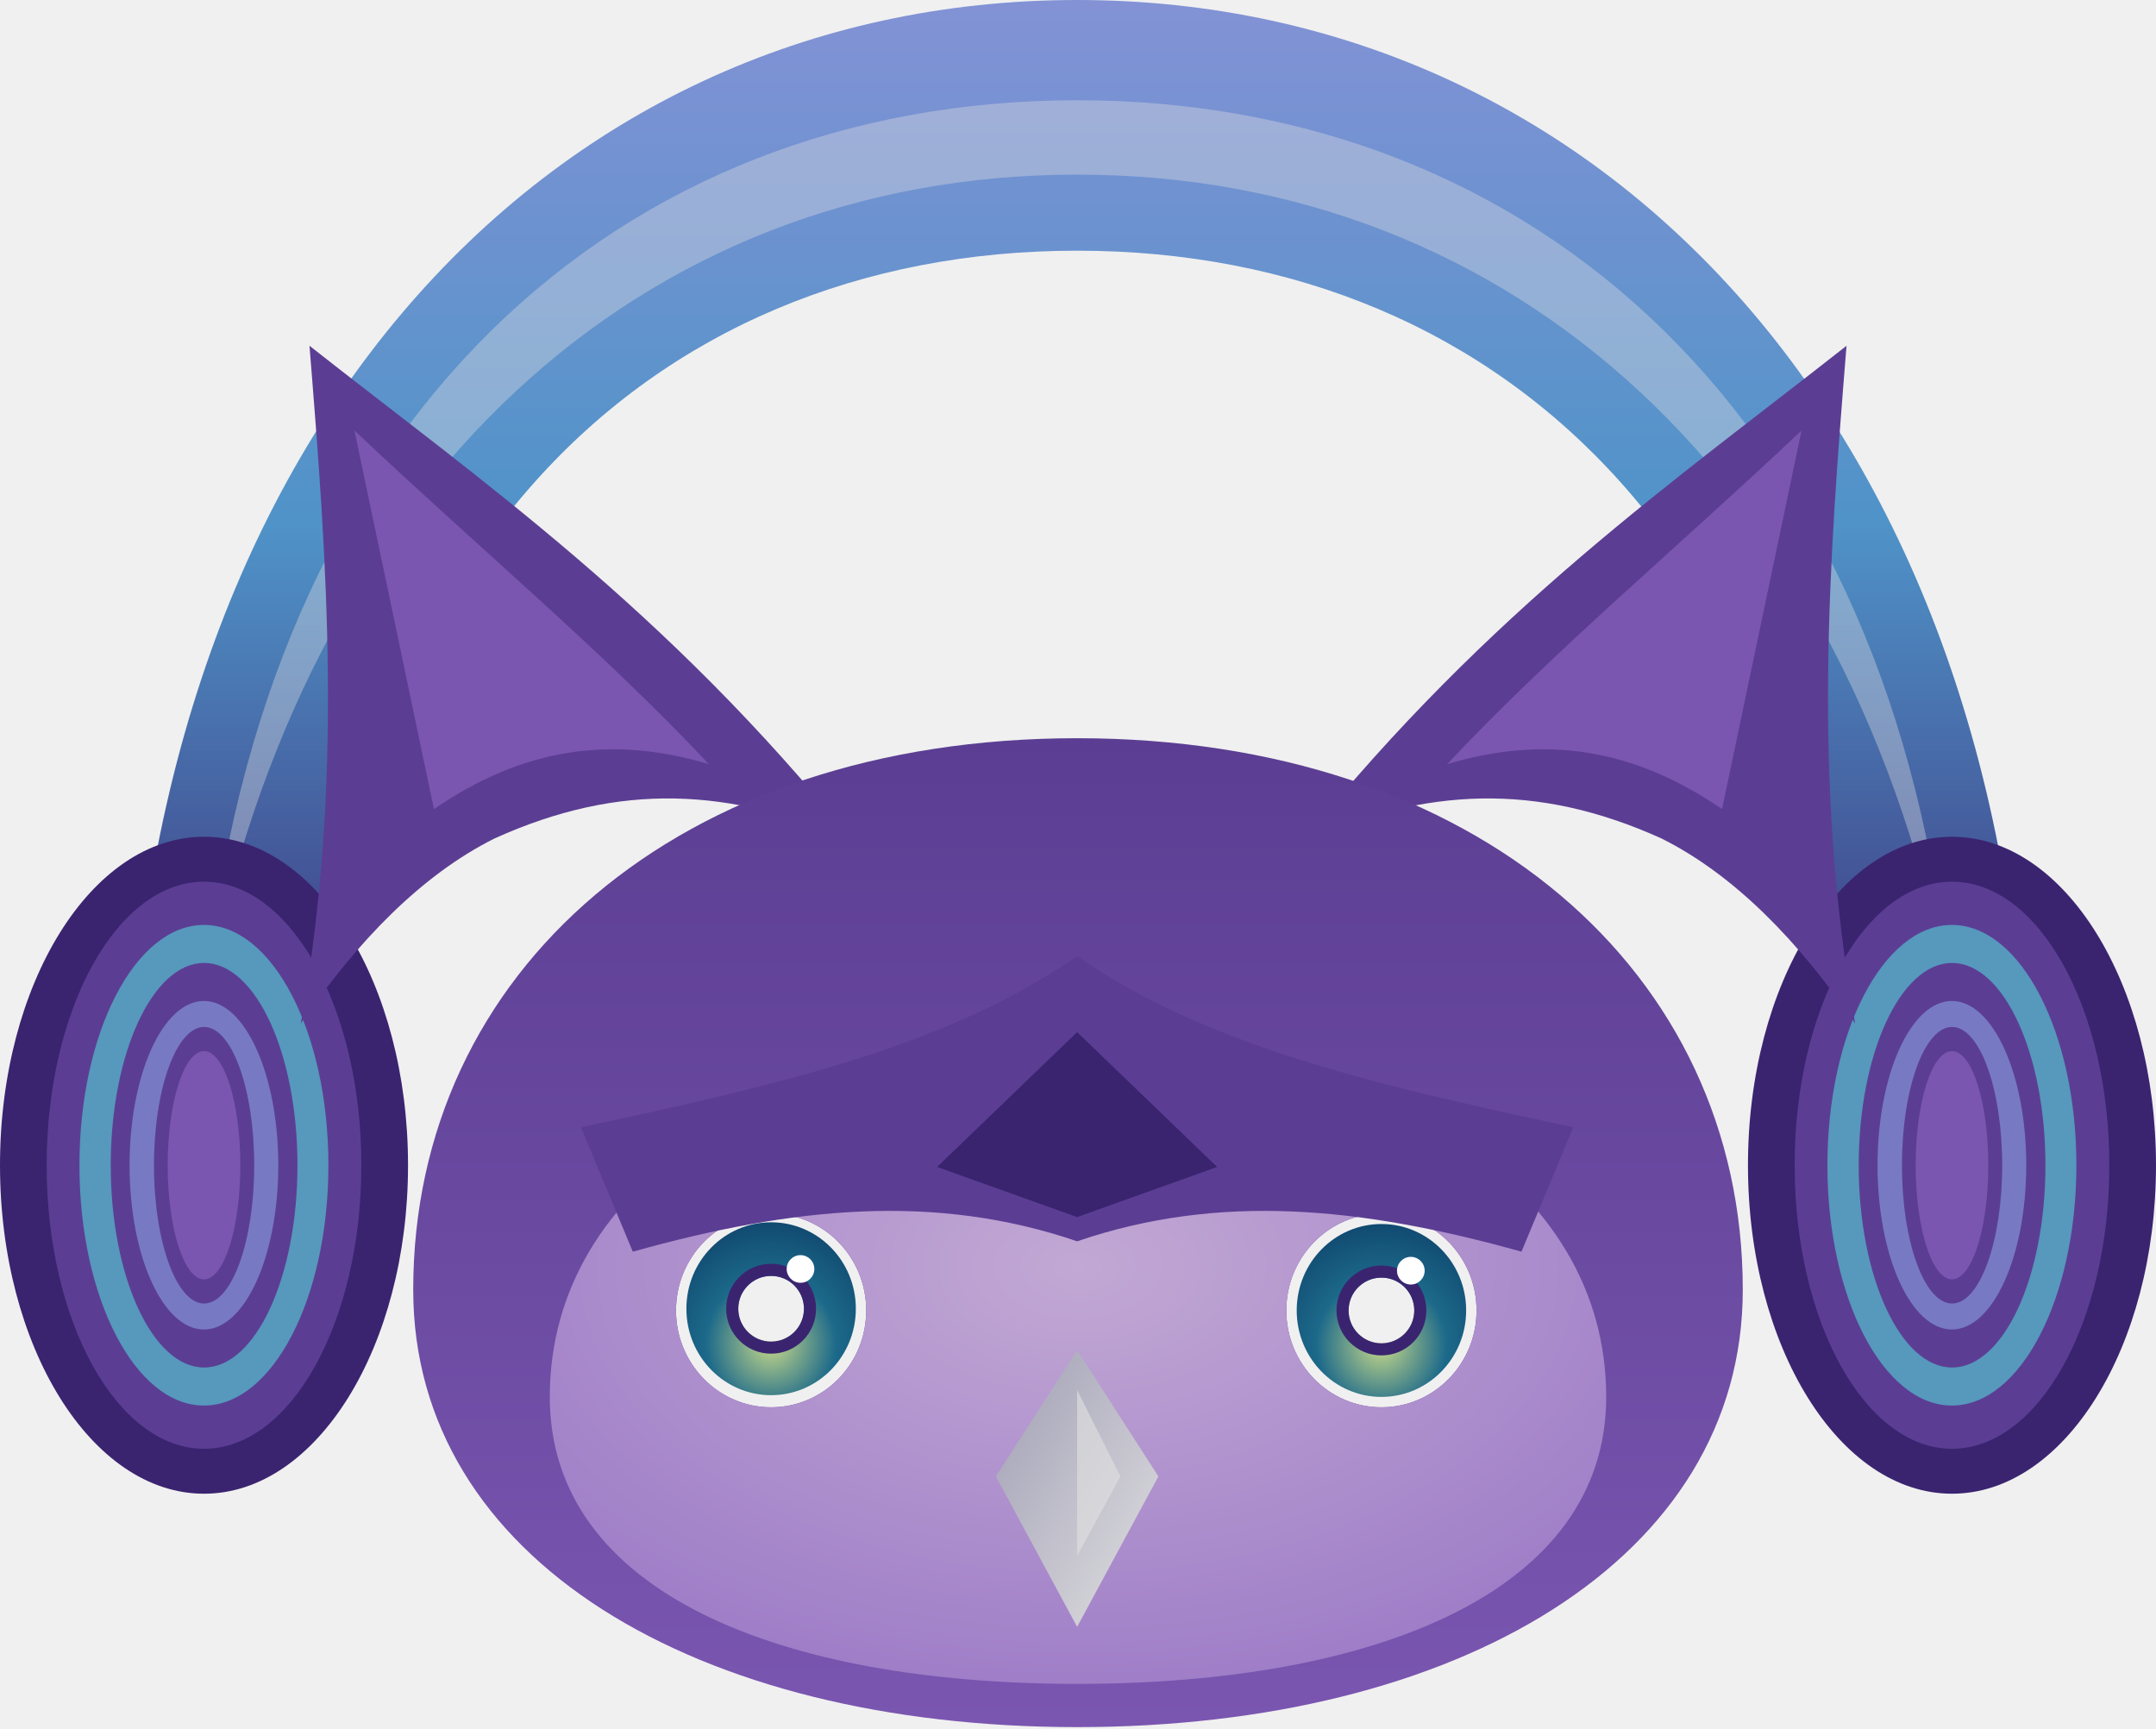
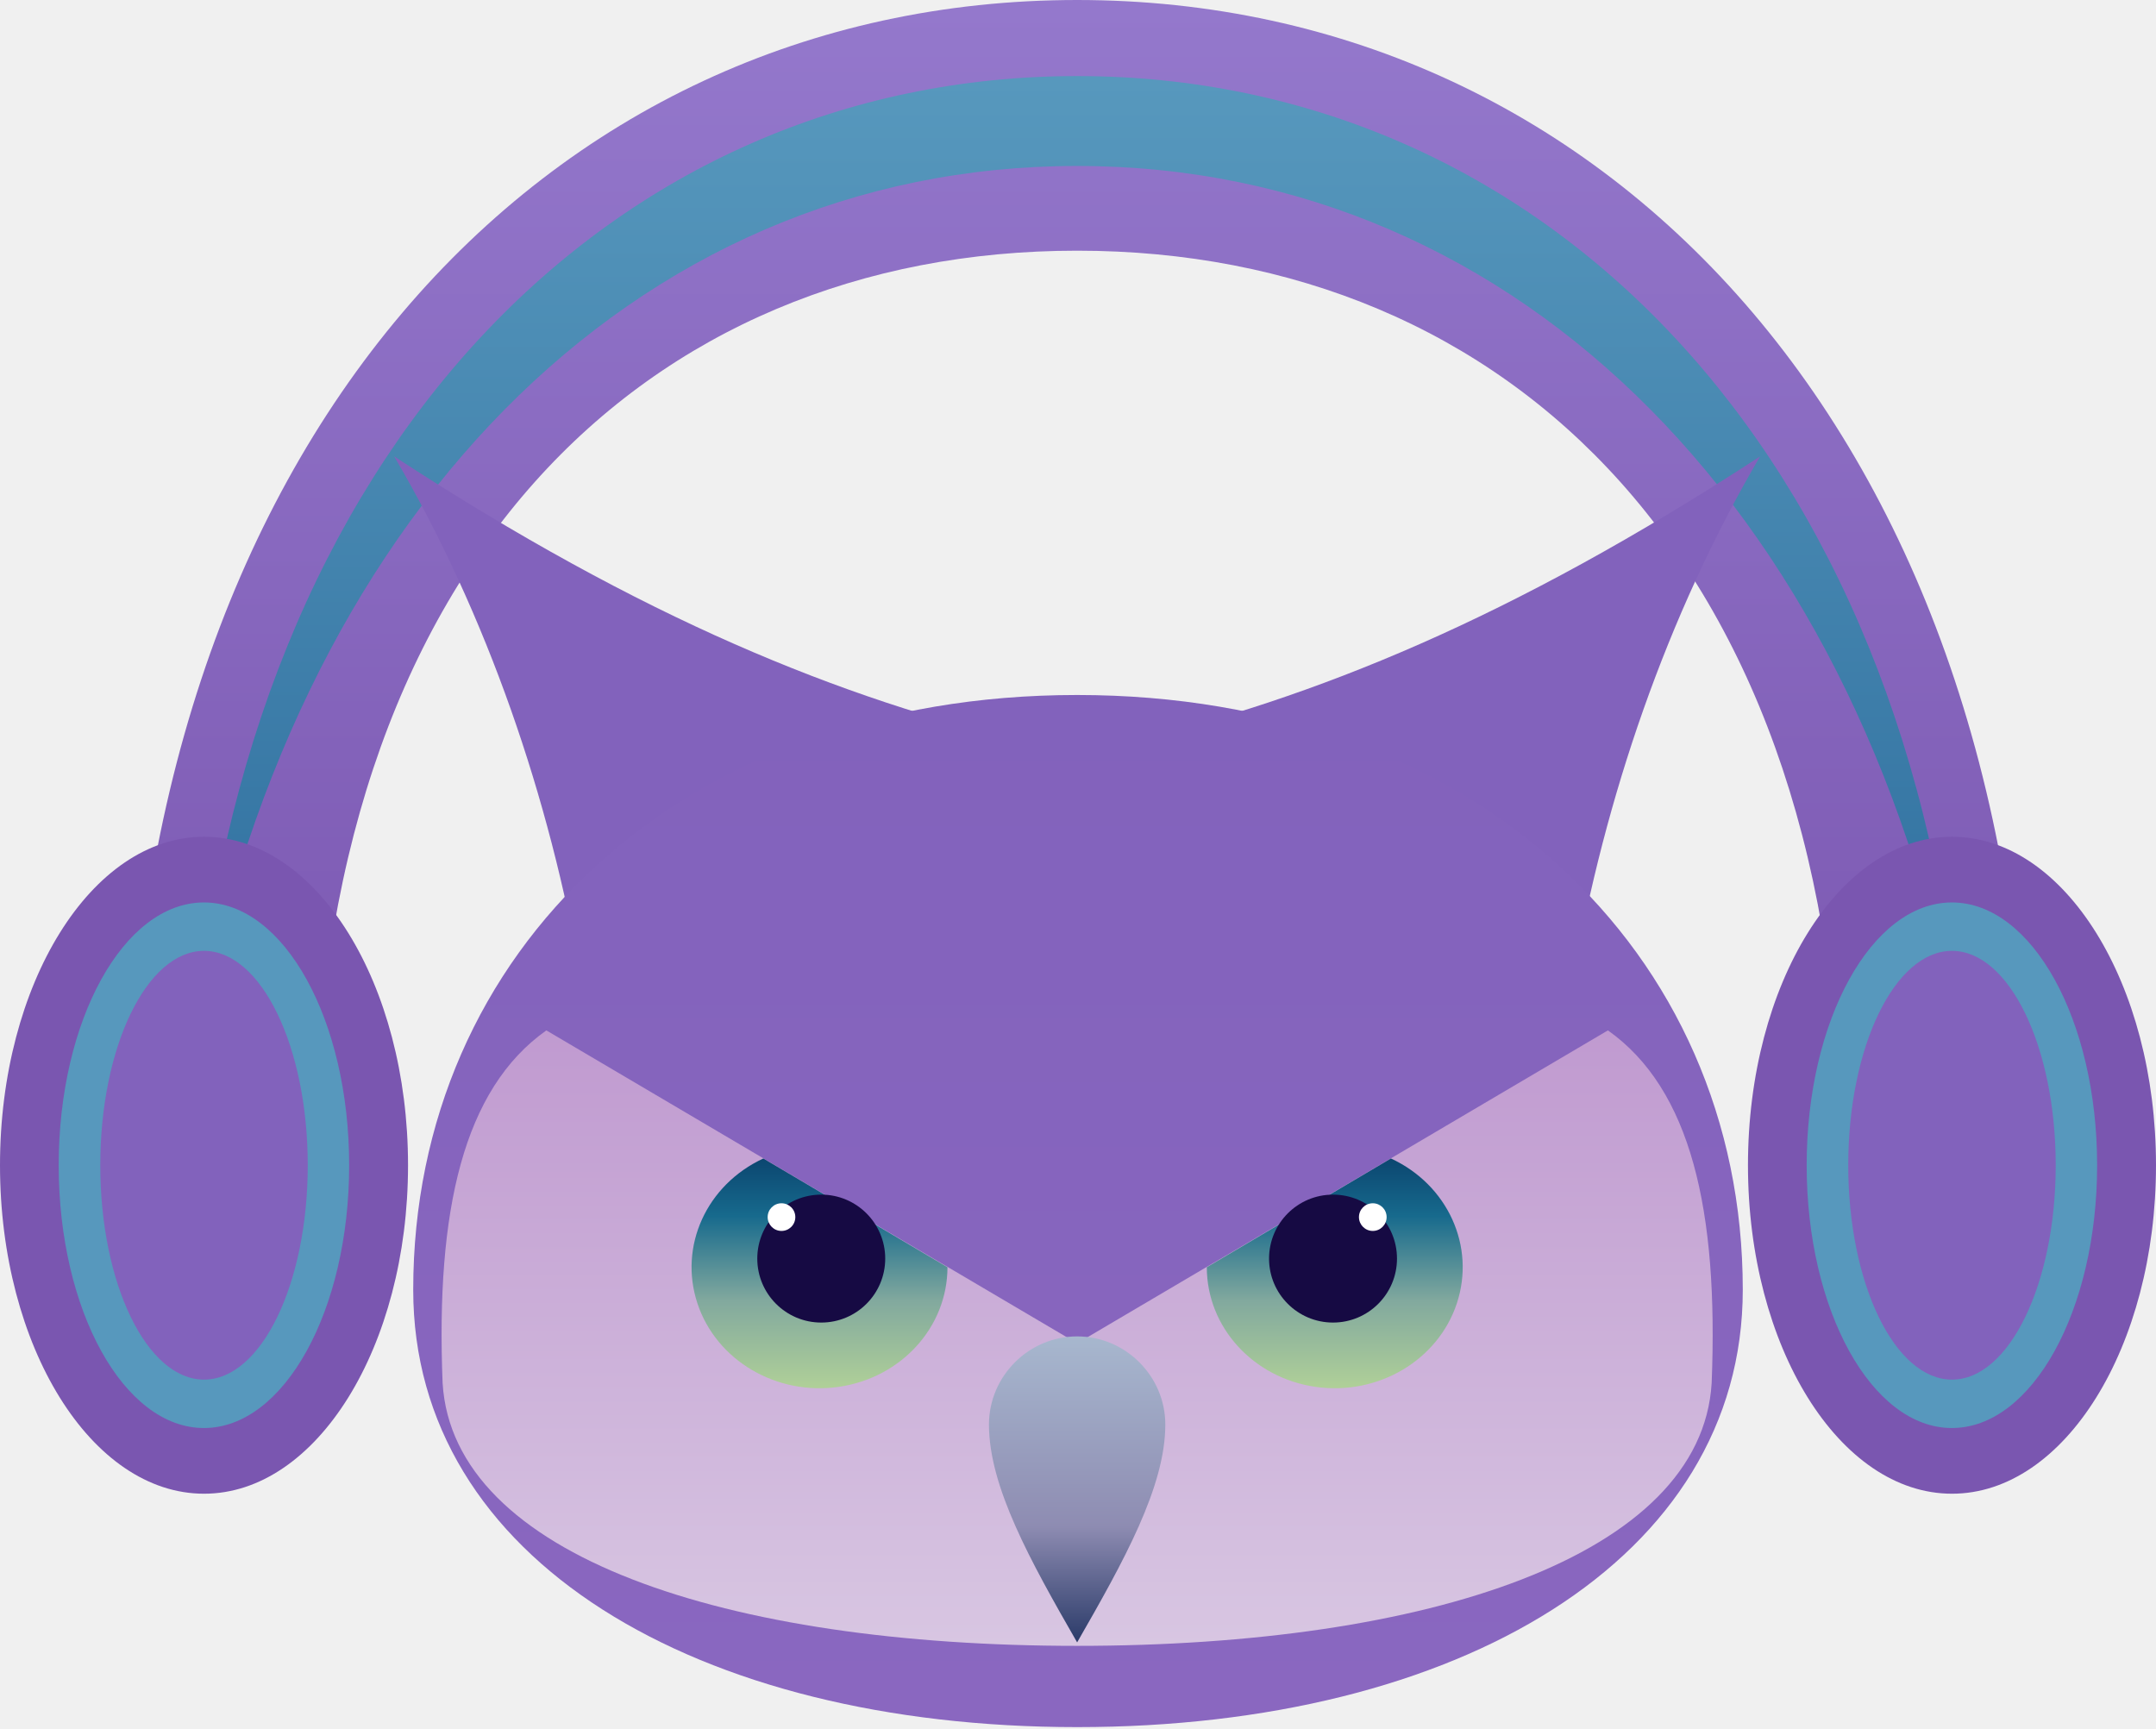
<svg xmlns="http://www.w3.org/2000/svg" viewBox="0 0 1247 1000" width="1247" height="1000">
  <defs>
-     <linearGradient id="g-band" x1="0" y1="1" x2="0" y2="0">
-       <stop offset="0" stop-color="#3A2470" />
-       <stop offset="0.55" stop-color="#4F93C8" />
-       <stop offset="1" stop-color="#8292D5" />
+     <linearGradient id="rp-od-rp-band" x1="0" y1="1" x2="0" y2="0">
+       <stop offset="0" stop-color="#7A56B0" />
+       <stop offset="1" stop-color="#9478CC" />
    </linearGradient>
-     <linearGradient id="g-head" x1="0" y1="0" x2="0" y2="1">
-       <stop offset="0" stop-color="#5B3E93" />
-       <stop offset="1" stop-color="#7A56B0" />
+     <linearGradient id="rp-od-rp-sheen" x1="0" y1="1" x2="0" y2="0">
+       <stop offset="0" stop-color="#2E6E9E" />
+       <stop offset="1" stop-color="#5798BD" />
    </linearGradient>
-     <radialGradient id="g-face" cx="0.5" cy="0.35" r="0.75">
-       <stop offset="0" stop-color="#C2A8D4" />
-       <stop offset="1" stop-color="#9A78C6" />
-     </radialGradient>
-     <radialGradient id="g-iris" cx="0.5" cy="0.7" r="0.7">
-       <stop offset="0" stop-color="#C7D98A" />
-       <stop offset="0.55" stop-color="#1C698A" />
-       <stop offset="1" stop-color="#114A71" />
-     </radialGradient>
-     <linearGradient id="g-metal" x1="0" y1="0" x2="1" y2="1">
-       <stop offset="0" stop-color="#A09EB4" />
-       <stop offset="1" stop-color="#E0E0E1" />
+     <linearGradient id="rp-od-rp-head" x1="0" y1="0" x2="0" y2="1">
+       <stop offset="0" stop-color="#8262BC" />
+       <stop offset="1" stop-color="#8A67C0" />
+     </linearGradient>
+     <linearGradient id="rp-od-rp-face" x1="0" y1="0" x2="0" y2="1">
+       <stop offset="0" stop-color="#C09AD0" />
+       <stop offset="1" stop-color="#D8C6E2" />
+     </linearGradient>
+     <linearGradient id="rp-od-rp-iris" x1="0" y1="0" x2="0" y2="1">
+       <stop offset="0" stop-color="#0B4670" />
+       <stop offset="0.25" stop-color="#176A8D" />
+       <stop offset="0.62" stop-color="#82A99E" />
+       <stop offset="1" stop-color="#B0D098" />
+     </linearGradient>
+     <linearGradient id="rp-od-rp-beak" x1="0" y1="0" x2="0" y2="1">
+       <stop offset="0" stop-color="#A7B7CE" />
+       <stop offset="0.62" stop-color="#8E8CB2" />
+       <stop offset="1" stop-color="#2B3B69" />
    </linearGradient>
  </defs>
-   <g id="band">
-     <path d="M 74 674 C 74 258 314 0 623 0 C 932 0 1173 258 1173 674              L 1065 674 C 1065 326 872 145 623 145 C 374 145 182 326 182 674 Z" fill="url(#g-band)" />
-     <path d="M 119 576 C 151 241 359 58 623 58 C 887 58 1096 241 1128 576              C 1071 278 875 101 623 101 C 371 101 176 278 119 576 Z" fill="#E0E0E1" opacity="0.38" />
+   <g id="rp-od-rp-g-band">
+     <path d="M 74 674 C 74 258 314 0 623 0 C 932 0 1173 258 1173 674              L 1065 674 C 1065 326 872 145 623 145 C 374 145 182 326 182 674 Z" fill="url(#rp-od-rp-band)" />
+     <path d="M 112 612 C 140 258 356 44 623 44 C 890 44 1107 258 1135 612              C 1080 300 880 96 623 96 C 366 96 167 300 112 612 Z" fill="url(#rp-od-rp-sheen)" />
  </g>
-   <g id="cups">
-     <ellipse cx="118" cy="674" rx="118" ry="190" fill="#3A2470" />
-     <ellipse cx="1129" cy="674" rx="118" ry="190" fill="#3A2470" />
-     <ellipse cx="118" cy="674" rx="91" ry="164" fill="#5B3E93" />
-     <ellipse cx="1129" cy="674" rx="91" ry="164" fill="#5B3E93" />
-     <path fill="#5798BD" fill-rule="evenodd" d="M 118 535 A 72 139 0 1 1 117.9 535 Z M 118 557 A 54 117 0 1 0 118.1 557 Z" />
-     <path fill="#5798BD" fill-rule="evenodd" d="M 1129 535 A 72 139 0 1 1 1128.9 535 Z M 1129 557 A 54 117 0 1 0 1129.1 557 Z" />
-     <path fill="#8292D5" fill-rule="evenodd" opacity="0.72" d="M 118 579 A 43 95 0 1 1 117.9 579 Z M 118 594 A 29 80 0 1 0 118.1 594 Z" />
-     <path fill="#8292D5" fill-rule="evenodd" opacity="0.72" d="M 1129 579 A 43 95 0 1 1 1128.9 579 Z M 1129 594 A 29 80 0 1 0 1129.1 594 Z" />
-     <ellipse cx="118" cy="674" rx="21" ry="66" fill="#7A56B0" />
-     <ellipse cx="1129" cy="674" rx="21" ry="66" fill="#7A56B0" />
+   <g id="rp-od-rp-g-cups">
+     <ellipse cx="118" cy="674" rx="118" ry="190" fill="#7A56B0" />
+     <ellipse cx="1129" cy="674" rx="118" ry="190" fill="#7A56B0" />
+     <path fill="#5798BD" fill-rule="evenodd" d="M 118 522 A 84 152 0 1 1 117.9 522 Z M 118 552 A 58 122 0 1 0 118.1 552 Z" />
+     <path fill="#5798BD" fill-rule="evenodd" d="M 1129 522 A 84 152 0 1 1 1128.9 522 Z M 1129 552 A 58 122 0 1 0 1129.1 552 Z" />
+     <ellipse cx="118" cy="674" rx="60" ry="124" fill="#8262BC" />
+     <ellipse cx="1129" cy="674" rx="60" ry="124" fill="#8262BC" />
  </g>
-   <g id="tufts">
-     <path d="M 179 200 C 278 278 385 352 493 486              C 422 456 359 452 286 485 C 244 506 207 544 174 592              C 199 452 189 324 179 200 Z" fill="#5B3E93" />
-     <path d="M 1068 200 C 969 278 862 352 754 486              C 825 456 888 452 961 485 C 1003 506 1040 544 1073 592              C 1048 452 1058 324 1068 200 Z" fill="#5B3E93" />
-     <path d="M 205 249 C 278 318 348 376 410 442 C 353 425 302 433 251 468 Z" fill="#7A56B0" />
-     <path d="M 1042 249 C 969 318 899 376 837 442 C 894 425 945 433 996 468 Z" fill="#7A56B0" />
+   <g id="rp-od-rp-g-tufts">
+     <path d="M 228 264 C 372 358 486 404 596 430 C 486 470 400 512 336 566              C 318 462 282 356 228 264 Z" fill="#8262BC" />
+     <path d="M 1018 264 C 874 358 760 404 650 430 C 760 470 846 512 910 566              C 928 462 964 356 1018 264 Z" fill="#8262BC" />
  </g>
-   <g id="head">
-     <path fill="url(#g-head)" fill-rule="evenodd" d="M 623 427 C 854 427 1008 562 1008 746              C 1008 902 843 999 623 999 C 403 999 239 902 239 746              C 239 562 392 427 623 427 Z              M 446 702 A 55 56 0 1 0 446 814 A 55 56 0 1 0 446 702 Z              M 799 702 A 55 56 0 1 0 799 814 A 55 56 0 1 0 799 702 Z" />
+   <path id="rp-od-rp-head" fill="url(#rp-od-rp-head)" d="M 623 402 C 852 402 1008 550 1008 746            C 1008 902 843 999 623 999 C 403 999 239 902 239 746            C 239 550 394 402 623 402 Z" />
+   <path id="rp-od-rp-face" fill="url(#rp-od-rp-face)" d="M 623 777 L 316 596            C 268 630 252 700 256 800            C 262 900 420 952 623 952            C 826 952 984 900 990 800            C 994 700 978 630 930 596 Z" />
+   <g id="rp-od-rp-g-eyes">
+     <path fill="url(#rp-od-rp-iris)" d="M 441.5 670.1 A 74 70 0 1 0 548 733 Z" />
+     <path fill="url(#rp-od-rp-iris)" d="M 698 733 A 74 70 0 1 0 804.5 670.1 Z" />
+     <circle cx="475" cy="728" r="37" fill="#160A43" />
+     <circle cx="771" cy="728" r="37" fill="#160A43" />
+     <circle cx="452" cy="704" r="8" fill="#FFFFFF" />
+     <circle cx="794" cy="704" r="8" fill="#FFFFFF" />
  </g>
-   <g id="face">
-     <path fill="url(#g-face)" fill-rule="evenodd" d="M 623 603 C 799 603 929 684 929 808              C 929 921 795 974 623 974 C 451 974 318 921 318 808              C 318 684 447 603 623 603 Z              M 446 702 A 55 56 0 1 0 446 814 A 55 56 0 1 0 446 702 Z              M 799 702 A 55 56 0 1 0 799 814 A 55 56 0 1 0 799 702 Z" />
-   </g>
-   <g id="brow">
-     <path d="M 623 553 C 695 603 787 626 910 652              L 880 724 C 787 698 705 690 623 718              C 541 690 459 698 366 724 L 336 652              C 459 626 551 603 623 553 Z" fill="#5B3E93" />
-     <path d="M 623 597 L 704 675 L 623 704 L 542 675 Z" fill="#3A2470" />
-   </g>
-   <g id="eyes">
-     <path fill="url(#g-iris)" fill-rule="evenodd" d="M 446 707 A 49 50 0 1 0 446 807 A 49 50 0 1 0 446 707 Z              M 446 738 A 19 19 0 1 1 446 776 A 19 19 0 1 1 446 738 Z" />
-     <path fill="url(#g-iris)" fill-rule="evenodd" d="M 799 708 A 49 50 0 1 0 799 808 A 49 50 0 1 0 799 708 Z              M 799 739 A 19 19 0 1 1 799 777 A 19 19 0 1 1 799 739 Z" />
-     <path fill="#3A2470" fill-rule="evenodd" d="M 446 731 A 26 26 0 1 0 446 783 A 26 26 0 1 0 446 731 Z              M 446 738 A 19 19 0 1 1 446 776 A 19 19 0 1 1 446 738 Z" />
-     <path fill="#3A2470" fill-rule="evenodd" d="M 799 732 A 26 26 0 1 0 799 784 A 26 26 0 1 0 799 732 Z              M 799 739 A 19 19 0 1 1 799 777 A 19 19 0 1 1 799 739 Z" />
-     <circle cx="463" cy="734" r="8" fill="#FFFFFF" />
-     <circle cx="816" cy="735" r="8" fill="#FFFFFF" />
-   </g>
-   <g id="beak">
-     <path d="M 623 781 L 670 854 L 623 941 L 576 854 Z" fill="url(#g-metal)" />
-     <path d="M 623 804 L 648 854 L 623 900 Z" fill="#E0E0E1" opacity="0.62" />
-   </g>
+   <path id="rp-od-rp-beak" fill="url(#rp-od-rp-beak)" d="M 623 773 C 651 773 674 796 674 824            C 674 860 650 903 623 950            C 596 903 572 860 572 824            C 572 796 595 773 623 773 Z" />
</svg>
